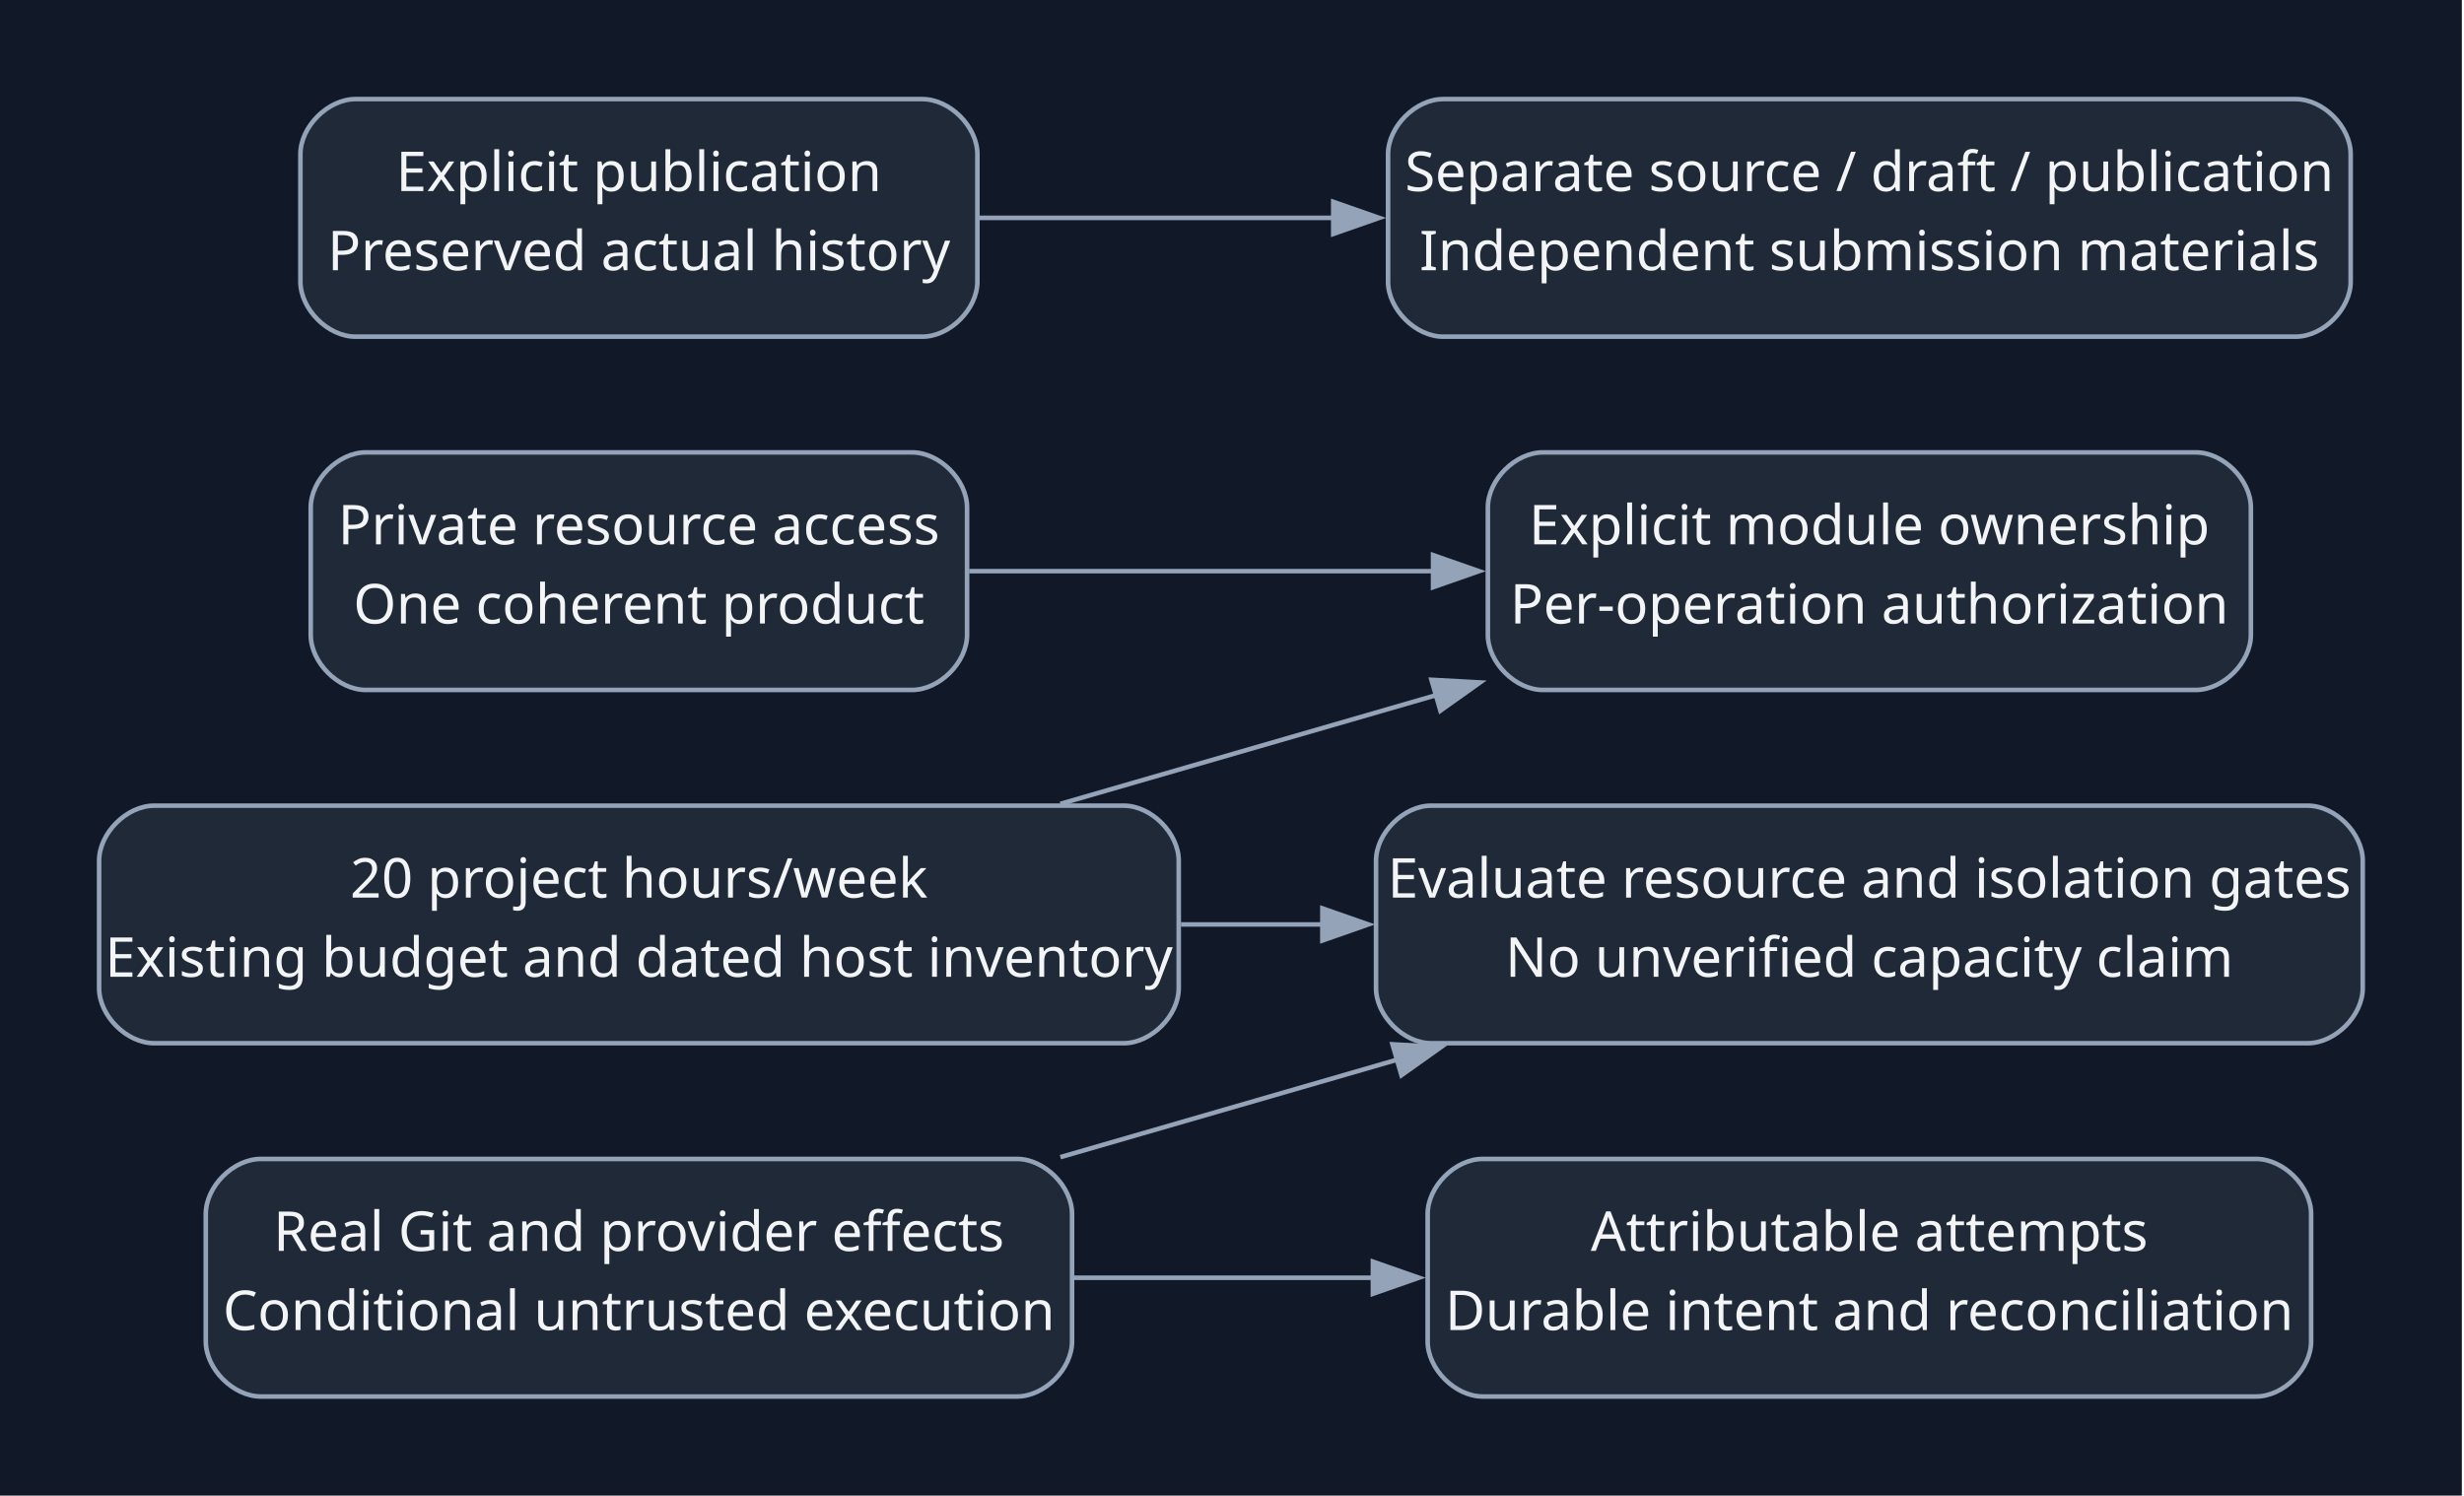
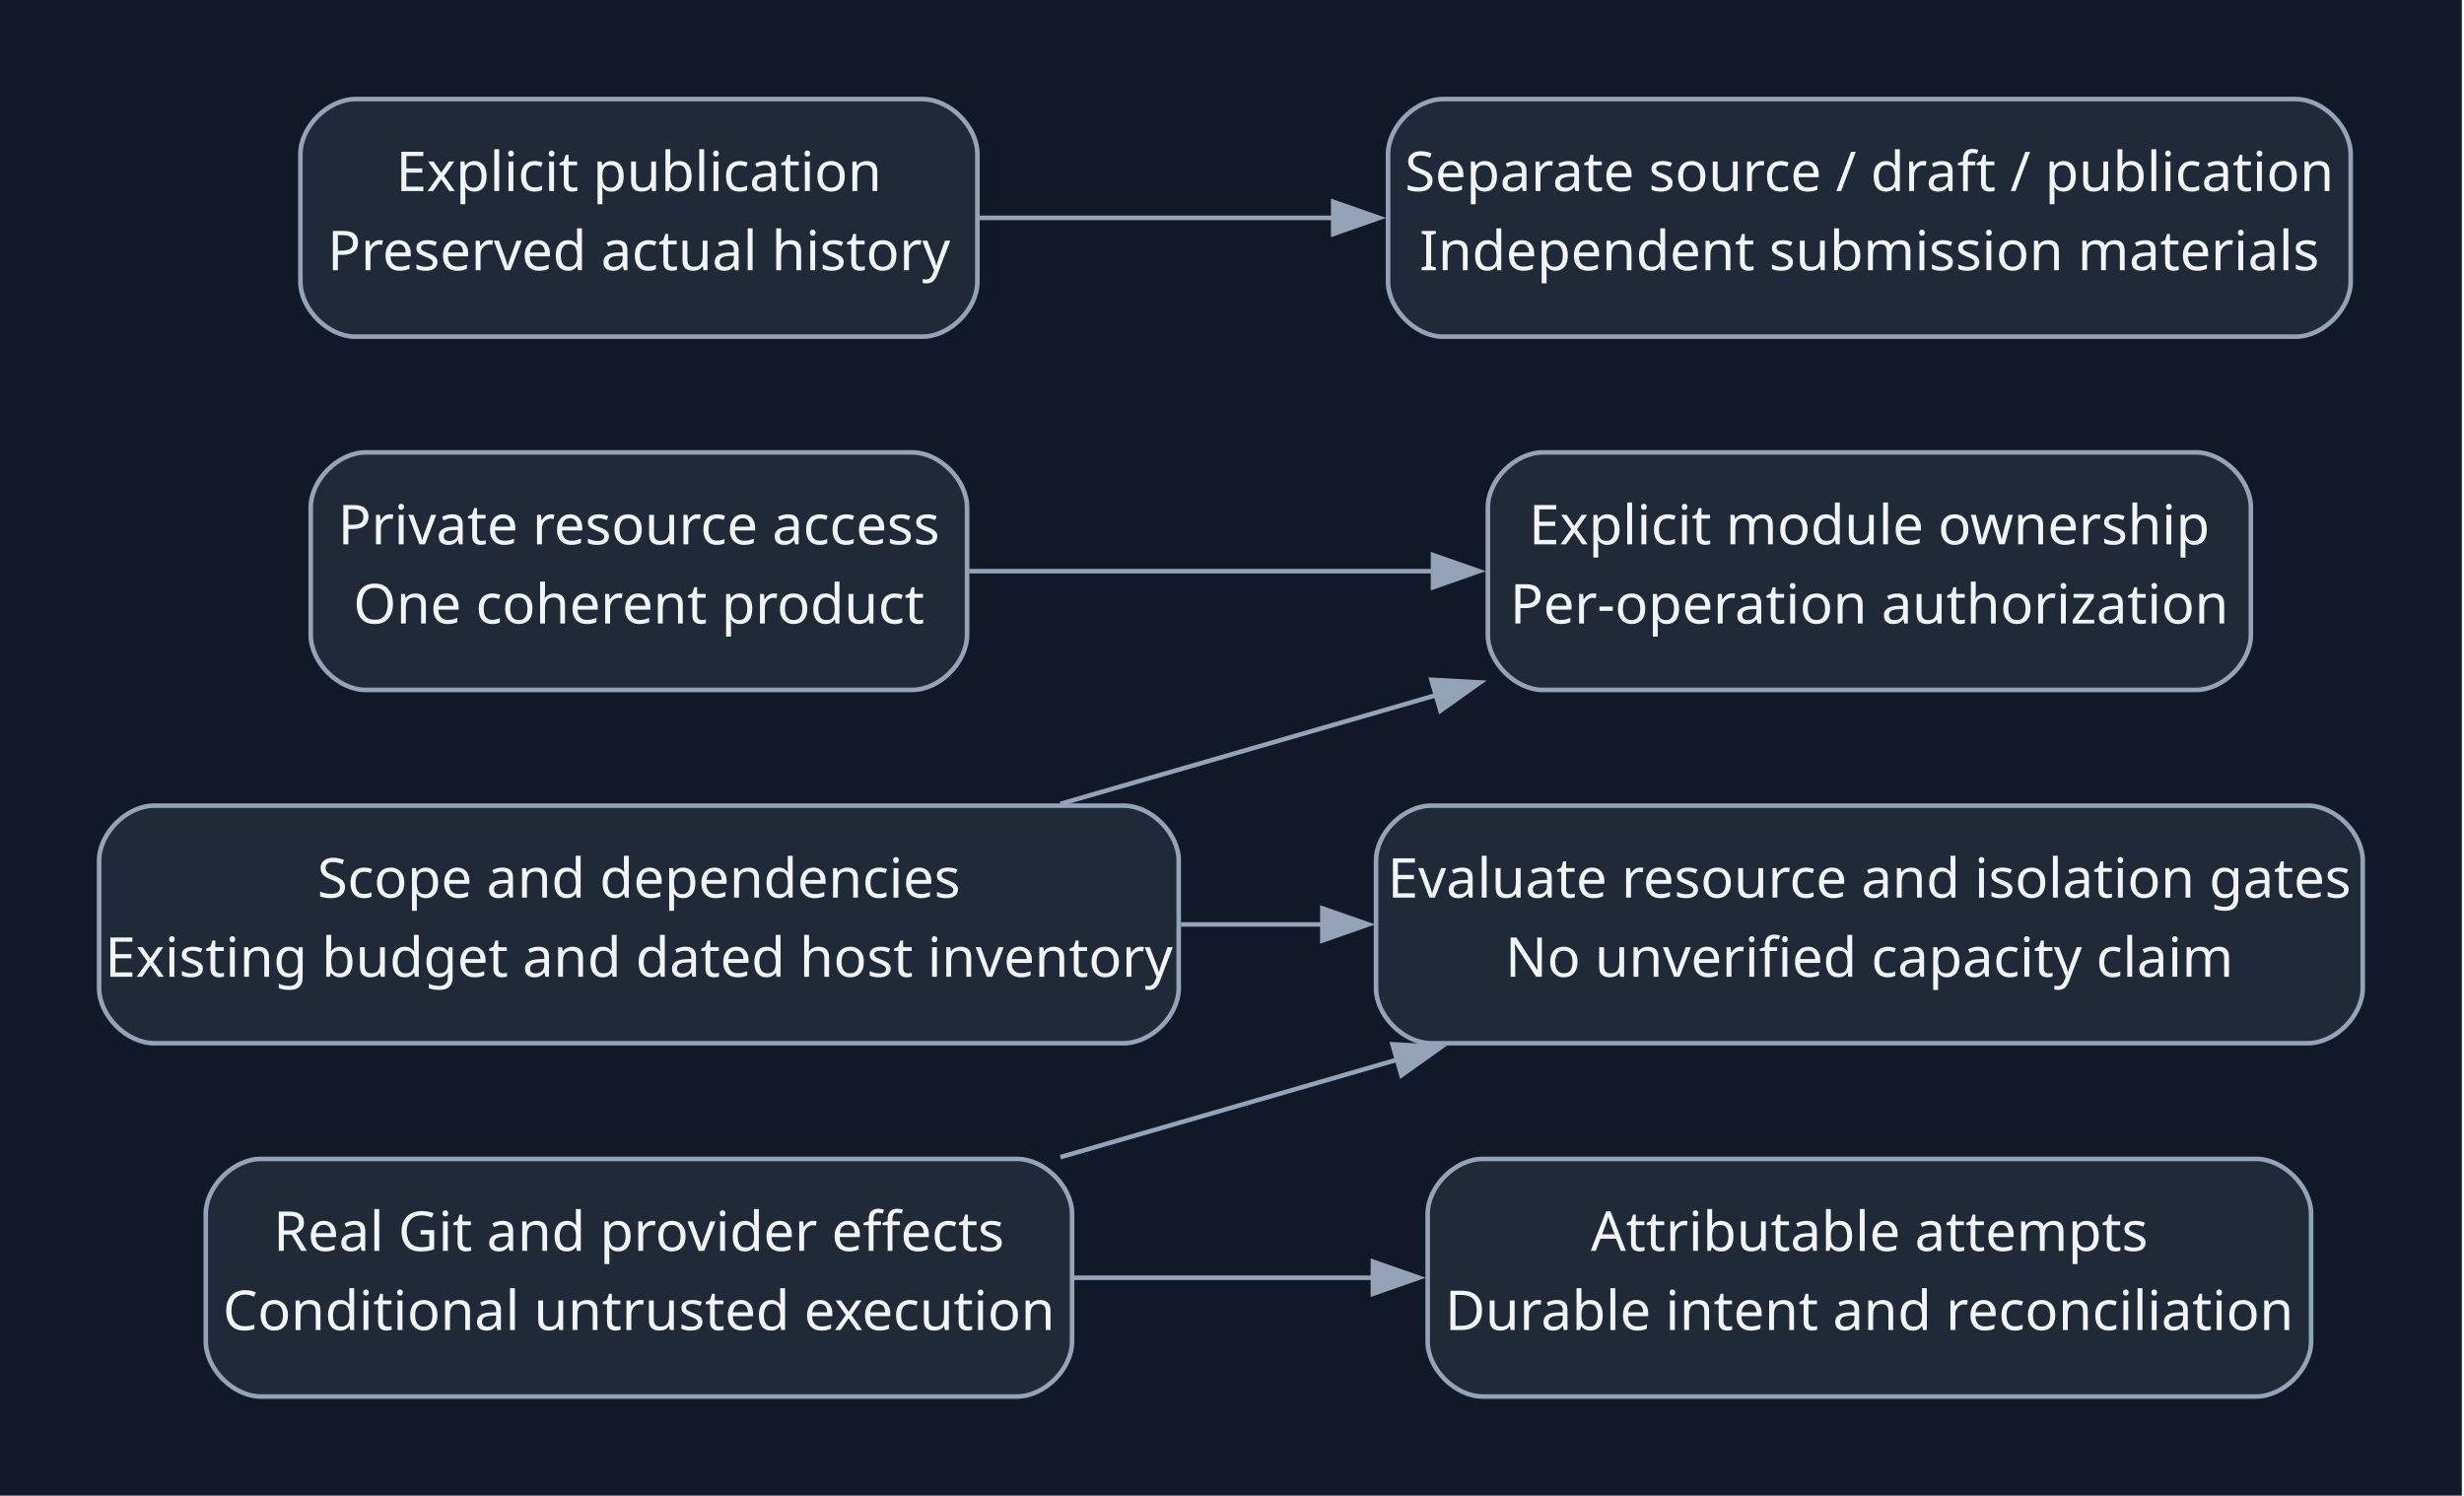
<svg xmlns="http://www.w3.org/2000/svg" width="537pt" height="326pt" viewBox="0.00 0.00 537.00 326.00">
  <g id="graph0" class="graph" transform="scale(1 1) rotate(0) translate(21.6 304.38)">
    <polygon fill="#111827" stroke="none" points="-21.6,21.6 -21.6,-304.38 514.93,-304.38 514.93,21.6 -21.6,21.6" />
    <g id="node1" class="node">
      <path fill="#1f2937" stroke="#94a3b8" d="M177.16,-205.78C177.16,-205.78 58.12,-205.78 58.12,-205.78 52.12,-205.78 46.12,-199.78 46.12,-193.78 46.12,-193.78 46.12,-166 46.12,-166 46.12,-160 52.12,-154 58.12,-154 58.12,-154 177.16,-154 177.16,-154 183.16,-154 189.16,-160 189.16,-166 189.16,-166 189.16,-193.78 189.16,-193.78 189.16,-199.78 183.16,-205.78 177.16,-205.78" />
      <text xml:space="preserve" text-anchor="middle" x="117.64" y="-185.74" font-family="Segoe UI" font-size="12.00" fill="#f3f4f6">Private resource access</text>
      <text xml:space="preserve" text-anchor="middle" x="117.64" y="-168.49" font-family="Segoe UI" font-size="12.00" fill="#f3f4f6">One coherent product</text>
    </g>
    <g id="node5" class="node">
      <path fill="#1f2937" stroke="#94a3b8" d="M456.95,-205.78C456.95,-205.78 314.66,-205.78 314.66,-205.78 308.66,-205.78 302.66,-199.78 302.66,-193.78 302.66,-193.78 302.66,-166 302.66,-166 302.66,-160 308.66,-154 314.66,-154 314.66,-154 456.95,-154 456.95,-154 462.95,-154 468.95,-160 468.95,-166 468.95,-166 468.95,-193.78 468.95,-193.78 468.95,-199.78 462.95,-205.78 456.95,-205.78" />
      <text xml:space="preserve" text-anchor="middle" x="385.81" y="-185.74" font-family="Segoe UI" font-size="12.00" fill="#f3f4f6">Explicit module ownership</text>
      <text xml:space="preserve" text-anchor="middle" x="385.81" y="-168.49" font-family="Segoe UI" font-size="12.00" fill="#f3f4f6">Per-operation authorization</text>
    </g>
    <g id="edge1" class="edge">
      <path fill="none" stroke="#94a3b8" d="M189.62,-179.89C220.75,-179.89 257.73,-179.89 291.08,-179.89" />
      <polygon fill="#94a3b8" stroke="#94a3b8" points="290.72,-183.39 300.72,-179.89 290.72,-176.39 290.72,-183.39" />
    </g>
    <g id="node2" class="node">
      <path fill="#1f2937" stroke="#94a3b8" d="M179.41,-282.78C179.41,-282.78 55.88,-282.78 55.88,-282.78 49.88,-282.78 43.87,-276.78 43.87,-270.78 43.87,-270.78 43.87,-243 43.87,-243 43.87,-237 49.87,-231 55.87,-231 55.87,-231 179.41,-231 179.41,-231 185.41,-231 191.41,-237 191.41,-243 191.41,-243 191.41,-270.78 191.41,-270.78 191.41,-276.78 185.41,-282.78 179.41,-282.78" />
      <text xml:space="preserve" text-anchor="middle" x="117.64" y="-262.74" font-family="Segoe UI" font-size="12.00" fill="#f3f4f6">Explicit publication</text>
      <text xml:space="preserve" text-anchor="middle" x="117.64" y="-245.49" font-family="Segoe UI" font-size="12.00" fill="#f3f4f6">Preserved actual history</text>
    </g>
    <g id="node6" class="node">
      <path fill="#1f2937" stroke="#94a3b8" d="M478.7,-282.78C478.7,-282.78 292.91,-282.78 292.91,-282.78 286.91,-282.78 280.91,-276.78 280.91,-270.78 280.91,-270.78 280.91,-243 280.91,-243 280.91,-237 286.91,-231 292.91,-231 292.91,-231 478.7,-231 478.7,-231 484.7,-231 490.7,-237 490.7,-243 490.7,-243 490.7,-270.78 490.7,-270.78 490.7,-276.78 484.7,-282.78 478.7,-282.78" />
      <text xml:space="preserve" text-anchor="middle" x="385.81" y="-262.74" font-family="Segoe UI" font-size="12.00" fill="#f3f4f6">Separate source / draft / publication</text>
      <text xml:space="preserve" text-anchor="middle" x="385.81" y="-245.49" font-family="Segoe UI" font-size="12.00" fill="#f3f4f6">Independent submission materials</text>
    </g>
    <g id="edge2" class="edge">
      <path fill="none" stroke="#94a3b8" d="M191.73,-256.89C215.7,-256.89 242.95,-256.89 269.27,-256.89" />
      <polygon fill="#94a3b8" stroke="#94a3b8" points="268.97,-260.39 278.97,-256.89 268.97,-253.39 268.97,-260.39" />
    </g>
    <g id="node3" class="node">
      <path fill="#1f2937" stroke="#94a3b8" d="M200.04,-51.78C200.04,-51.78 35.25,-51.78 35.25,-51.78 29.25,-51.78 23.25,-45.78 23.25,-39.78 23.25,-39.78 23.25,-12 23.25,-12 23.25,-6 29.25,0 35.25,0 35.25,0 200.04,0 200.04,0 206.04,0 212.04,-6 212.04,-12 212.04,-12 212.04,-39.78 212.04,-39.78 212.04,-45.78 206.04,-51.78 200.04,-51.78" />
      <text xml:space="preserve" text-anchor="middle" x="117.64" y="-31.74" font-family="Segoe UI" font-size="12.00" fill="#f3f4f6">Real Git and provider effects</text>
      <text xml:space="preserve" text-anchor="middle" x="117.64" y="-14.49" font-family="Segoe UI" font-size="12.00" fill="#f3f4f6">Conditional untrusted execution</text>
    </g>
    <g id="node7" class="node">
      <path fill="#1f2937" stroke="#94a3b8" d="M470.08,-51.78C470.08,-51.78 301.54,-51.78 301.54,-51.78 295.54,-51.78 289.54,-45.78 289.54,-39.78 289.54,-39.78 289.54,-12 289.54,-12 289.54,-6 295.54,0 301.54,0 301.54,0 470.08,0 470.08,0 476.08,0 482.08,-6 482.08,-12 482.08,-12 482.08,-39.78 482.08,-39.78 482.08,-45.78 476.08,-51.78 470.08,-51.78" />
      <text xml:space="preserve" text-anchor="middle" x="385.81" y="-31.74" font-family="Segoe UI" font-size="12.00" fill="#f3f4f6">Attributable attempts</text>
      <text xml:space="preserve" text-anchor="middle" x="385.81" y="-14.49" font-family="Segoe UI" font-size="12.00" fill="#f3f4f6">Durable intent and reconciliation</text>
    </g>
    <g id="edge3" class="edge">
      <path fill="none" stroke="#94a3b8" d="M212.48,-25.89C233.64,-25.89 256.25,-25.89 277.9,-25.89" />
      <polygon fill="#94a3b8" stroke="#94a3b8" points="277.61,-29.39 287.61,-25.89 277.61,-22.39 277.61,-29.39" />
    </g>
    <g id="node8" class="node">
      <path fill="#1f2937" stroke="#94a3b8" d="M481.33,-128.78C481.33,-128.78 290.29,-128.78 290.29,-128.78 284.29,-128.78 278.29,-122.78 278.29,-116.78 278.29,-116.78 278.29,-89 278.29,-89 278.29,-83 284.29,-77 290.29,-77 290.29,-77 481.33,-77 481.33,-77 487.33,-77 493.33,-83 493.33,-89 493.33,-89 493.33,-116.78 493.33,-116.78 493.33,-122.78 487.33,-128.78 481.33,-128.78" />
      <text xml:space="preserve" text-anchor="middle" x="385.81" y="-108.74" font-family="Segoe UI" font-size="12.00" fill="#f3f4f6">Evaluate resource and isolation gates</text>
      <text xml:space="preserve" text-anchor="middle" x="385.81" y="-91.49" font-family="Segoe UI" font-size="12.00" fill="#f3f4f6">No unverified capacity claim</text>
    </g>
    <g id="edge4" class="edge">
      <path fill="none" stroke="#94a3b8" d="M209.5,-52.17C233.14,-59.01 258.76,-66.42 282.92,-73.42" />
      <polygon fill="#94a3b8" stroke="#94a3b8" points="281.88,-76.76 292.46,-76.17 283.83,-70.03 281.88,-76.76" />
    </g>
    <g id="node4" class="node">
      <path fill="#1f2937" stroke="#94a3b8" d="M223.29,-128.78C223.29,-128.78 12,-128.78 12,-128.78 6,-128.78 0,-122.78 0,-116.78 0,-116.78 0,-89 0,-89 0,-83 6,-77 12,-77 12,-77 223.29,-77 223.29,-77 229.29,-77 235.29,-83 235.29,-89 235.29,-89 235.29,-116.78 235.29,-116.78 235.29,-122.78 229.29,-128.78 223.29,-128.78" />
-       <text xml:space="preserve" text-anchor="middle" x="117.64" y="-108.74" font-family="Segoe UI" font-size="12.00" fill="#f3f4f6">20 project hours/week</text>
+       <text xml:space="preserve" text-anchor="middle" x="117.64" y="-108.74" font-family="Segoe UI" font-size="12.00" fill="#f3f4f6">Scope and dependencies</text>
      <text xml:space="preserve" text-anchor="middle" x="117.64" y="-91.49" font-family="Segoe UI" font-size="12.00" fill="#f3f4f6">Existing budget and dated host inventory</text>
    </g>
    <g id="edge5" class="edge">
      <path fill="none" stroke="#94a3b8" d="M209.5,-129.17C235.97,-136.83 264.93,-145.21 291.55,-152.91" />
      <polygon fill="#94a3b8" stroke="#94a3b8" points="290.37,-156.21 300.95,-155.63 292.32,-149.49 290.37,-156.21" />
    </g>
    <g id="edge6" class="edge">
      <path fill="none" stroke="#94a3b8" d="M235.78,-102.89C246.01,-102.89 256.37,-102.89 266.62,-102.89" />
      <polygon fill="#94a3b8" stroke="#94a3b8" points="266.6,-106.39 276.6,-102.89 266.6,-99.39 266.6,-106.39" />
    </g>
  </g>
</svg>
